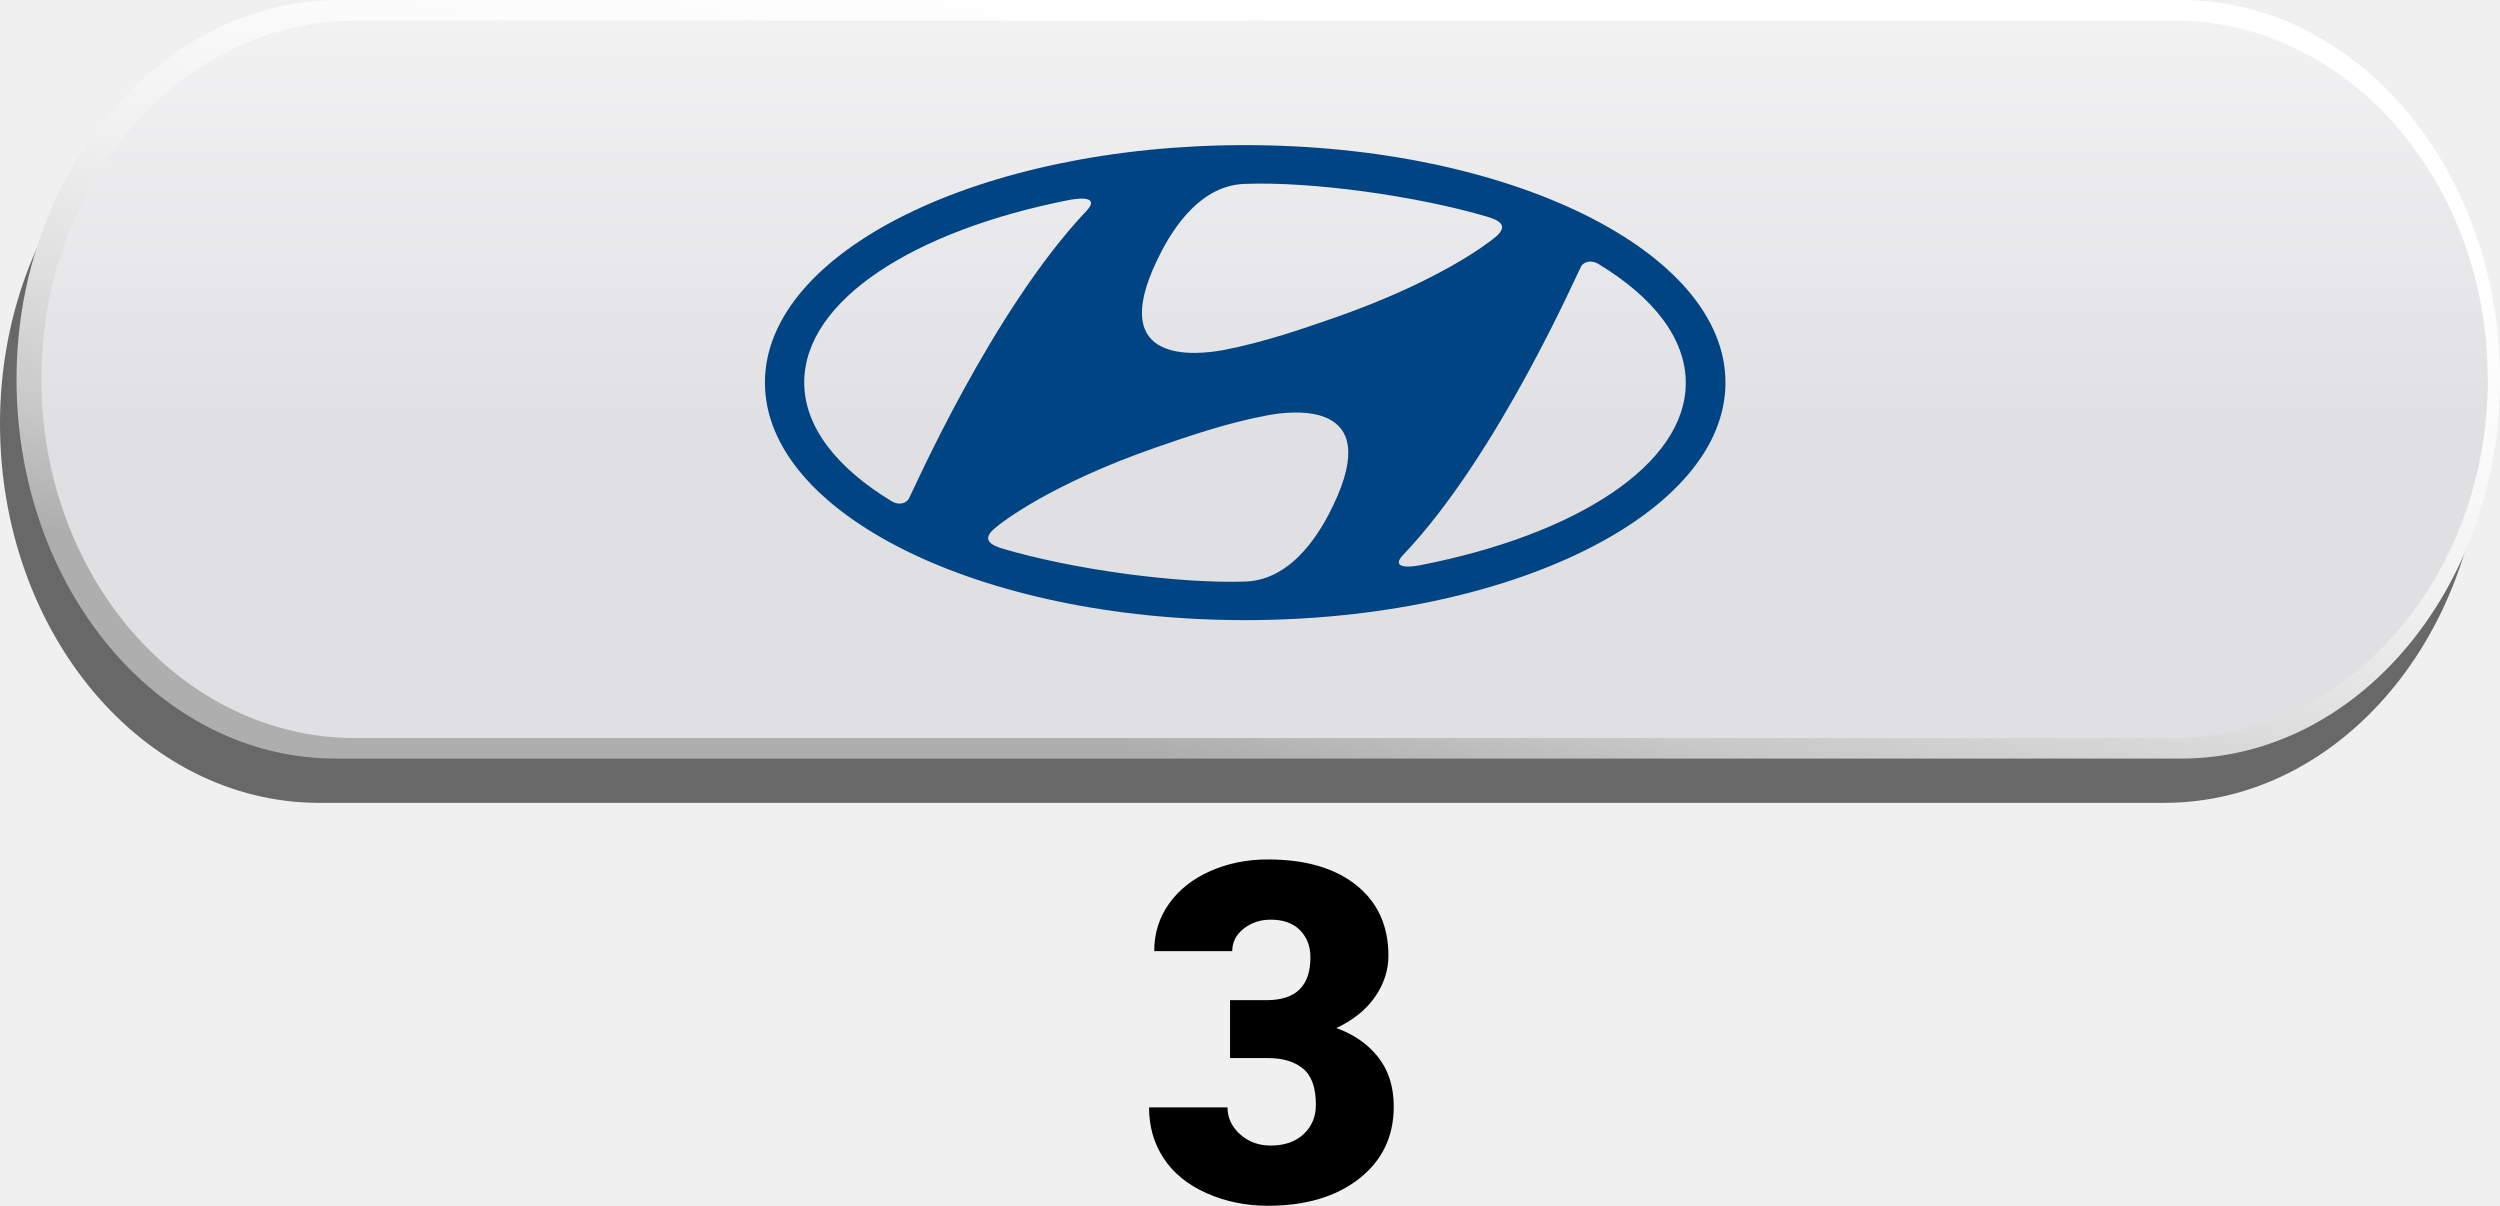
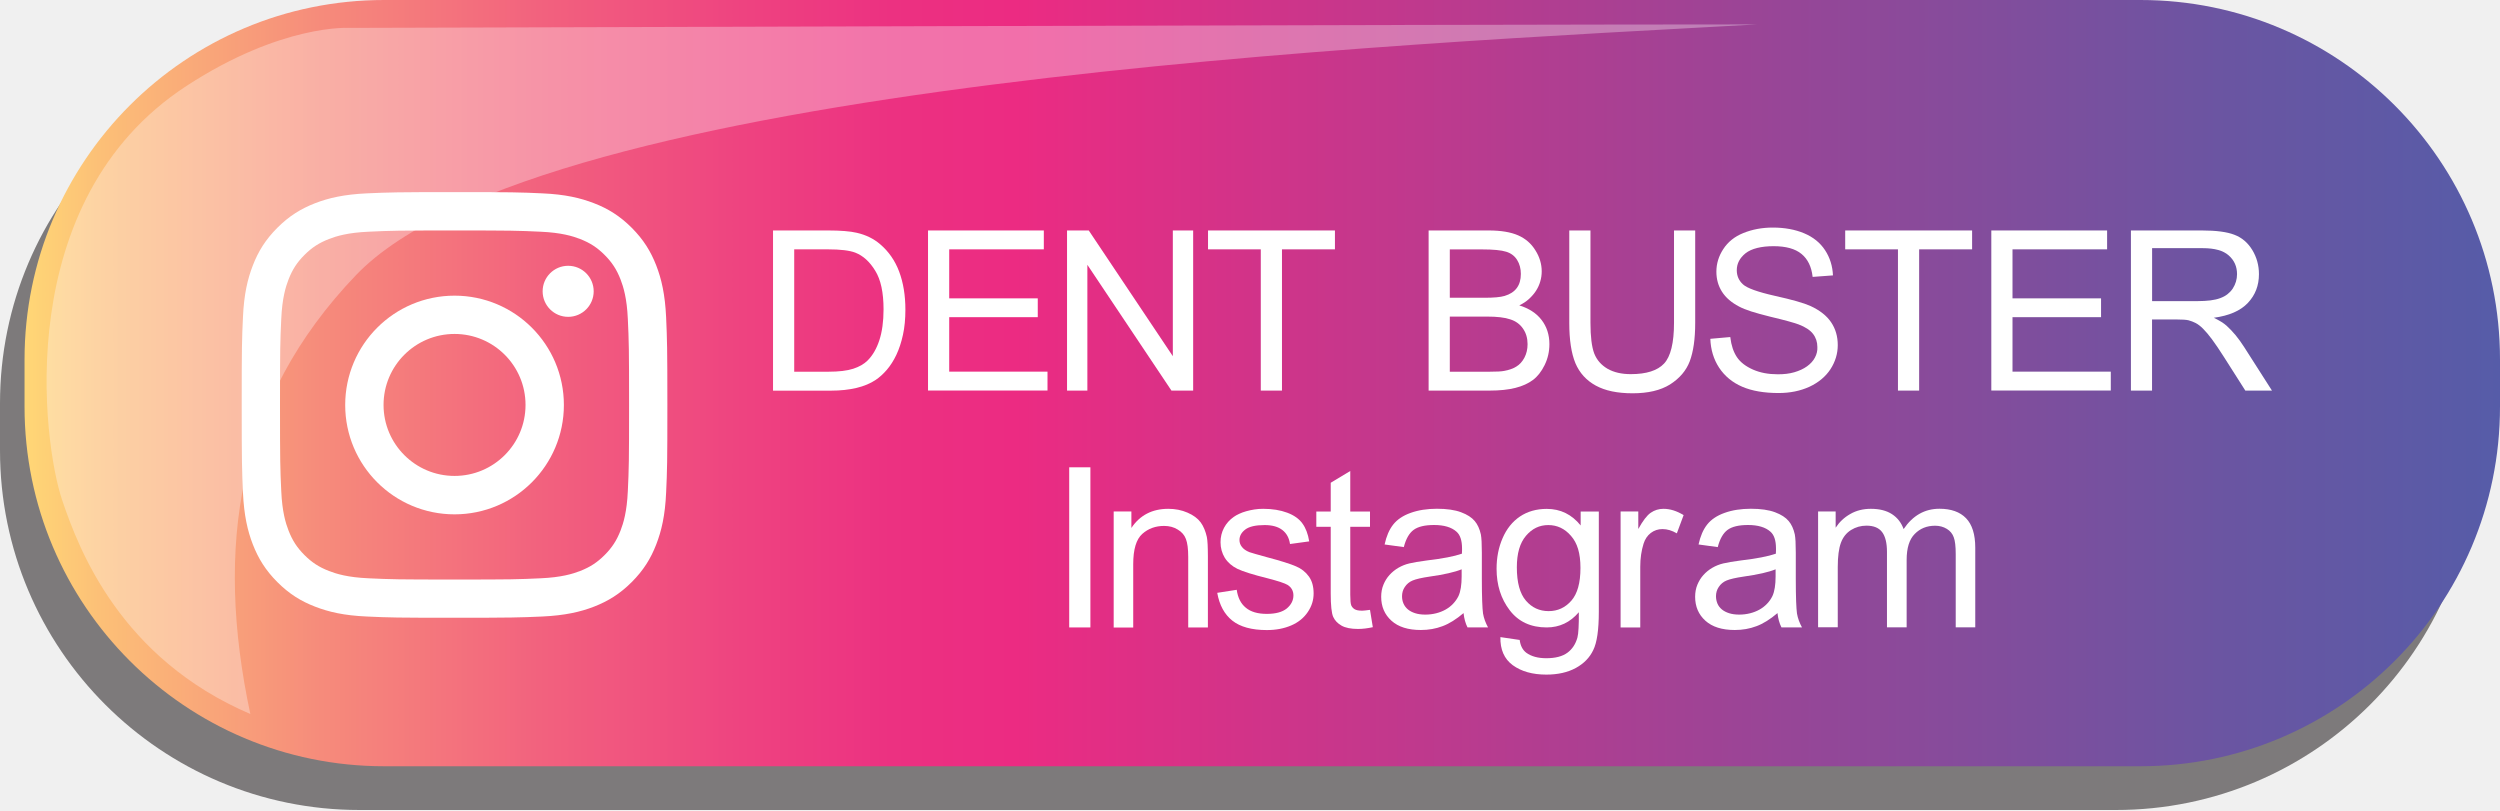
- <svg xmlns="http://www.w3.org/2000/svg" viewBox="0 0 379.84 183.22" id="Layer_1" overflow="hidden">
+ <svg xmlns="http://www.w3.org/2000/svg" viewBox="0 0 380 123.12" id="Layer_1" overflow="hidden">
  <defs>
-     <linearGradient x1="202.54" y1="1.41" x2="179.6" y2="115.06" gradientUnits="userSpaceOnUse" id="linear-gradient">
-       <stop offset="0" stop-color="#FFFFFF" />
-       <stop offset="0.26" stop-color="#FBFBFB" />
-       <stop offset="0.47" stop-color="#F1F1F1" />
-       <stop offset="0.66" stop-color="#E0E0E0" />
-       <stop offset="0.85" stop-color="#C8C8C9" />
-       <stop offset="1" stop-color="#AEAEAF" />
+     <linearGradient x1="3.73" y1="58.24" x2="380" y2="58.24" gradientUnits="userSpaceOnUse" id="linear-gradient">
+       <stop offset="0" stop-color="#FFD776" />
+       <stop offset="0.03" stop-color="#FCC077" />
+       <stop offset="0.12" stop-color="#F68B7B" />
+       <stop offset="0.21" stop-color="#F2617E" />
+       <stop offset="0.29" stop-color="#EE4380" />
+       <stop offset="0.35" stop-color="#EC3181" />
+       <stop offset="0.4" stop-color="#EC2B82" />
+       <stop offset="0.68" stop-color="#9F4395" />
+       <stop offset="0.89" stop-color="#6A55A2" />
+       <stop offset="1" stop-color="#565CA8" />
    </linearGradient>
-     <linearGradient x1="192.14" y1="-42.69" x2="192.14" y2="66.33" gradientUnits="userSpaceOnUse" id="linear-gradient-2">
-       <stop offset="0" stop-color="#FFFFFF" />
-       <stop offset="0.78" stop-color="#E7E7E9" />
-       <stop offset="1" stop-color="#E0E0E2" />
-     </linearGradient>
-     <clipPath id="clippath">
-       <path d="M114.96 94.47 262.37 94.47 262.37 20.8 114.96 20.8 114.96 94.47 114.96 94.47Z" fill="none" clip-rule="evenodd" />
-     </clipPath>
-     <clipPath id="clippath-1">
-       <path d="M114.96 20.8 262.37 20.8 262.37 94.47 114.96 94.47 114.96 20.8 114.96 20.8Z" fill="none" clip-rule="evenodd" clip-path="url(#clippath)" />
-     </clipPath>
-     <clipPath id="clippath-2">
-       <path d="M114.96 94.47 262.37 94.47 262.37 20.8 114.96 20.8 114.96 94.47 114.96 94.47Z" fill="none" />
-     </clipPath>
  </defs>
-   <path d="M377.33 64.35C377.33 96.18 355.62 121.98 328.84 121.98L48.49 121.98C21.71 121.98 0 96.18 0 64.35L0 64.35C0 32.52 22.26 6.72 49.04 6.72L328.84 6.72C355.62 6.72 377.33 32.52 377.33 64.35L377.33 64.35Z" opacity="0.57" />
+   <rect x="0" y="6.65" rx="54.66" ry="54.66" width="376.27" height="116.47" fill="#231F20" opacity="0.56" />
+   <rect x="3.73" y="0" rx="54.66" ry="54.66" width="376.27" height="116.47" fill="url(#linear-gradient)" />
+   <path d="M267.06 3.71C213.41 6.71 82.35 12.35 54.11 41.82 35.98 60.75 32.63 83.1 38.05 108.53 18.29 100.06 12.01 83.58 9.46 76.06 6.49 67.3 1.64 30.48 28.35 13.06 42.84 3.61 53.06 4.24 53.06 4.24 53.06 4.24 222.41 3.71 267.06 3.71Z" fill="#FFF9FB" opacity="0.33" />
  <g>
-     <path d="M379.84 57.63C379.84 89.46 358.13 115.26 331.35 115.26L51 115.26C24.22 115.26 2.51 89.46 2.51 57.63L2.51 57.63C2.51 25.8 24.76 0 51.54 0L331.35 0C358.13 0 379.84 25.8 379.84 57.63L379.84 57.63Z" fill="url(#linear-gradient)" />
-     <path d="M377.99 57.63C377.99 87.74 356.64 112.14 330.3 112.14L53.98 112.14C27.64 112.14 6.29 87.73 6.29 57.63L6.29 57.63C6.29 27.53 27.64 3.12 53.98 3.12L330.29 3.12C356.63 3.12 377.98 27.52 377.98 57.63L377.98 57.63Z" fill="url(#linear-gradient-2)" />
+     <path d="M69.09 35.03C77.73 35.03 78.75 35.06 82.17 35.22 85.33 35.36 87.04 35.89 88.18 36.33 89.69 36.92 90.77 37.62 91.9 38.75 93.03 39.88 93.73 40.96 94.32 42.47 94.76 43.61 95.29 45.32 95.43 48.48 95.59 51.89 95.62 52.92 95.62 61.56 95.62 70.2 95.59 71.22 95.43 74.64 95.29 77.8 94.76 79.51 94.32 80.65 93.73 82.16 93.03 83.24 91.9 84.37 90.77 85.5 89.69 86.2 88.18 86.79 87.04 87.23 85.33 87.76 82.17 87.9 78.76 88.06 77.73 88.09 69.09 88.09 60.45 88.09 59.43 88.06 56.01 87.9 52.85 87.76 51.14 87.23 50 86.79 48.49 86.2 47.41 85.5 46.28 84.37 45.15 83.24 44.45 82.16 43.86 80.65 43.42 79.51 42.89 77.8 42.75 74.64 42.59 71.23 42.56 70.2 42.56 61.56 42.56 52.92 42.59 51.9 42.75 48.48 42.89 45.32 43.42 43.61 43.86 42.47 44.45 40.96 45.15 39.88 46.28 38.75 47.41 37.62 48.49 36.92 50 36.33 51.14 35.89 52.85 35.36 56.01 35.22 59.42 35.06 60.45 35.03 69.09 35.03M69.09 29.2C60.3 29.2 59.2 29.24 55.75 29.39 52.31 29.55 49.95 30.09 47.89 30.89 45.76 31.72 43.96 32.82 42.16 34.62 40.36 36.42 39.25 38.22 38.43 40.35 37.63 42.41 37.08 44.76 36.93 48.21 36.77 51.66 36.74 52.76 36.74 61.55 36.74 70.34 36.78 71.44 36.93 74.89 37.09 78.33 37.63 80.69 38.43 82.75 39.26 84.88 40.36 86.68 42.16 88.48 43.96 90.28 45.76 91.39 47.89 92.21 49.95 93.01 52.3 93.56 55.75 93.71 59.2 93.87 60.3 93.9 69.09 93.9 77.88 93.9 78.98 93.86 82.43 93.71 85.87 93.55 88.23 93.01 90.29 92.21 92.42 91.38 94.22 90.28 96.02 88.48 97.82 86.68 98.93 84.88 99.75 82.75 100.55 80.69 101.1 78.34 101.25 74.89 101.41 71.44 101.44 70.34 101.44 61.55 101.44 52.76 101.4 51.66 101.25 48.21 101.09 44.77 100.55 42.41 99.75 40.35 98.92 38.22 97.82 36.42 96.02 34.62 94.22 32.82 92.42 31.71 90.29 30.89 88.23 30.09 85.88 29.54 82.43 29.39 78.98 29.23 77.88 29.2 69.09 29.2L69.09 29.2Z" fill="#FFFFFF" />
+     <path d="M69.09 44.94C59.91 44.94 52.47 52.38 52.47 61.56 52.47 70.74 59.91 78.18 69.09 78.18 78.27 78.18 85.71 70.74 85.71 61.56 85.71 52.38 78.27 44.94 69.09 44.94ZM69.09 72.34C63.13 72.34 58.3 67.51 58.3 61.55 58.3 55.59 63.13 50.76 69.09 50.76 75.05 50.76 79.88 55.59 79.88 61.55 79.88 67.51 75.05 72.34 69.09 72.34Z" fill="#FFFFFF" />
+     <circle cx="86.36" cy="44.28" r="3.88" fill="#FFFFFF" />
  </g>
-   <path d="M186.87 151.96 192.46 151.96C196.89 151.96 199.1 149.79 199.1 145.46 199.1 143.77 198.57 142.4 197.52 141.33 196.47 140.26 194.98 139.73 193.06 139.73 191.49 139.73 190.12 140.19 188.96 141.1 187.8 142.01 187.22 143.15 187.22 144.51L175.37 144.51C175.37 141.81 176.12 139.41 177.62 137.3 179.12 135.19 181.2 133.54 183.86 132.36 186.52 131.18 189.44 130.58 192.63 130.58 198.33 130.58 202.8 131.88 206.06 134.48 209.32 137.08 210.95 140.66 210.95 145.2 210.95 147.4 210.28 149.48 208.93 151.44 207.58 153.4 205.62 154.98 203.04 156.2 205.76 157.18 207.89 158.68 209.44 160.68 210.99 162.68 211.76 165.16 211.76 168.12 211.76 172.69 210 176.35 206.49 179.09 202.98 181.83 198.36 183.2 192.64 183.2 189.29 183.2 186.18 182.56 183.31 181.28 180.44 180 178.27 178.23 176.79 175.97 175.31 173.71 174.58 171.14 174.58 168.25L186.5 168.25C186.5 169.82 187.13 171.18 188.4 172.33 189.67 173.48 191.22 174.05 193.08 174.05 195.17 174.05 196.83 173.47 198.07 172.31 199.31 171.15 199.93 169.67 199.93 167.86 199.93 165.28 199.29 163.45 198 162.38 196.71 161.31 194.93 160.76 192.66 160.76L186.89 160.76 186.89 151.94Z" />
-   <g clip-path="url(#clippath-1)">
-     <g clip-path="url(#clippath-2)">
-       <path d="M262.16 58.13C262.16 78.04 229.49 94.22 189.17 94.22 148.85 94.22 116.22 78.04 116.22 58.13 116.22 38.22 148.91 22.05 189.17 22.05 229.43 22.05 262.16 38.2 262.16 58.13L262.16 58.13ZM185.73 53.22C192.06 52.01 198.14 49.88 202.98 48.2 218.43 42.77 225.86 37.17 227.33 35.92 229.22 34.24 227.77 33.47 226.01 32.94 215.41 29.8 199.38 27.54 189.09 27.94 181.7 28.2 177.44 36.08 175.8 39.54 168.07 55.61 182 53.89 185.73 53.21L185.73 53.21ZM138.07 75.8C138.46 75.19 150.68 47.19 165.14 31.97 166.78 30.18 164.95 29.92 162.57 30.36 138.81 35 122.19 45.67 122.19 58.1 122.19 64.88 127.16 71.1 135.43 76.13 136.7 76.91 137.72 76.37 138.07 75.79L138.07 75.79ZM192.59 63.1C186.32 64.26 180.22 66.4 175.35 68.08 159.87 73.52 152.46 79.1 151.02 80.37 149.13 82.03 150.59 82.83 152.34 83.36 162.94 86.51 178.93 88.7 189.23 88.36 196.67 88.09 200.91 80.23 202.57 76.77 210.28 60.7 196.32 62.39 192.59 63.1L192.59 63.1ZM256.13 58.18C256.13 51.41 251.21 45.18 242.93 40.15 241.61 39.34 240.6 39.9 240.26 40.41 239.83 41.07 227.68 69.09 213.18 84.32 211.49 86.08 213.37 86.35 215.75 85.88 239.5 81.26 256.13 70.58 256.13 58.17L256.13 58.17Z" fill="#004484" fill-rule="evenodd" />
-     </g>
+   <g>
+     <path d="M117.5 59.37 117.5 35.03 125.88 35.03C127.77 35.03 129.22 35.15 130.21 35.38 131.62 35.7 132.8 36.28 133.78 37.12 135.07 38.22 136.04 39.6 136.67 41.28 137.3 42.96 137.62 44.89 137.62 47.07 137.62 48.48 137.5 49.75 137.25 50.89 137 52.03 136.67 53.04 136.25 53.93 135.83 54.82 135.34 55.58 134.8 56.21 134.25 56.85 133.68 57.36 133.1 57.75 132.3 58.28 131.34 58.69 130.21 58.96 129.08 59.23 127.77 59.38 126.29 59.38L117.51 59.38ZM120.72 56.5 125.92 56.5C127.51 56.5 128.77 56.35 129.69 56.05 130.61 55.75 131.34 55.33 131.88 54.79 132.64 54.03 133.24 53 133.66 51.72 134.08 50.44 134.3 48.87 134.3 47.02 134.3 44.46 133.88 42.51 133.04 41.16 132.21 39.79 131.2 38.87 130 38.4 129.14 38.07 127.75 37.9 125.83 37.9L120.72 37.9 120.72 56.49Z" fill="#FFFFFF" />
+     <path d="M141.06 59.37 141.06 35.03 158.66 35.03 158.66 37.9 144.28 37.9 144.28 45.35 157.74 45.35 157.74 48.21 144.28 48.21 144.28 56.49 159.22 56.49 159.22 59.36 141.06 59.36Z" fill="#FFFFFF" />
+     <path d="M162.19 59.37 162.19 35.03 165.49 35.03 178.27 54.14 178.27 35.03 181.36 35.03 181.36 59.37 178.06 59.37 165.28 40.25 165.28 59.37 162.19 59.37Z" fill="#FFFFFF" />
+     <path d="M191.64 59.37 191.64 37.9 183.62 37.9 183.62 35.03 202.91 35.03 202.91 37.9 194.86 37.9 194.86 59.37 191.64 59.37Z" fill="#FFFFFF" />
+     <path d="M217.15 59.37 217.15 35.03 226.28 35.03C228.14 35.03 229.63 35.28 230.75 35.77 231.87 36.26 232.75 37.02 233.38 38.05 234.02 39.06 234.34 40.13 234.34 41.25 234.34 41.77 234.27 42.28 234.12 42.78 233.98 43.28 233.76 43.75 233.48 44.19 233.2 44.63 232.84 45.04 232.42 45.43 232 45.82 231.5 46.14 230.93 46.42 231.66 46.64 232.31 46.94 232.88 47.31 233.45 47.68 233.93 48.12 234.32 48.63 234.71 49.14 235.01 49.7 235.21 50.32 235.41 50.94 235.51 51.6 235.51 52.31 235.51 53.44 235.27 54.5 234.78 55.5 234.29 56.49 233.7 57.24 233 57.76 232.29 58.29 231.41 58.69 230.34 58.96 229.28 59.23 227.97 59.37 226.41 59.37L217.13 59.37ZM220.37 45.26 225.63 45.26C227.05 45.26 228.07 45.17 228.7 44.98 230.35 44.49 231.17 43.38 231.17 41.64 231.17 40.83 230.98 40.12 230.6 39.51 230.22 38.9 229.66 38.48 228.93 38.26 228.21 38.03 226.98 37.91 225.23 37.91L220.37 37.91 220.37 45.26ZM220.37 56.5 226.43 56.5C227.5 56.5 228.23 56.46 228.62 56.38 229.36 56.25 229.98 56.03 230.48 55.72 230.98 55.42 231.39 54.97 231.71 54.37 232.03 53.76 232.19 53.08 232.19 52.31 232.19 51.4 231.96 50.61 231.49 49.94 231.03 49.27 230.38 48.8 229.55 48.54 228.75 48.26 227.57 48.12 226 48.12L220.37 48.12 220.37 56.49Z" fill="#FFFFFF" />
+     <path d="M254.45 35.03 257.67 35.03 257.67 49.09C257.67 51.51 257.39 53.46 256.84 54.92 256.3 56.34 255.3 57.51 253.84 58.44 252.39 59.34 250.5 59.78 248.16 59.78 245.82 59.78 243.99 59.39 242.56 58.61 241.13 57.83 240.09 56.69 239.46 55.2 238.84 53.7 238.53 51.66 238.53 49.09L238.53 35.03 241.75 35.03 241.75 49.07C241.75 51.16 241.94 52.72 242.33 53.75 242.73 54.74 243.4 55.5 244.36 56.06 245.31 56.6 246.48 56.87 247.88 56.87 250.25 56.87 251.94 56.33 252.94 55.26 253.94 54.19 254.45 52.12 254.45 49.07L254.45 35.03Z" fill="#FFFFFF" />
+     <path d="M263.01 51.28C263.15 52.5 263.49 53.5 264.01 54.28 264.53 55.06 265.35 55.69 266.46 56.18 267.56 56.66 268.8 56.89 270.2 56.89 271.14 56.9 271.99 56.8 272.74 56.58 273.49 56.36 274.13 56.07 274.67 55.68 275.21 55.29 275.6 54.86 275.87 54.35 276.14 53.85 276.27 53.31 276.24 52.75 276.24 51.99 276.02 51.32 275.58 50.75 275.14 50.18 274.41 49.7 273.38 49.31 273.06 49.19 272.54 49.03 271.82 48.83 271.1 48.63 270.18 48.4 269.05 48.13 267.92 47.85 266.97 47.59 266.19 47.34 265.41 47.09 264.8 46.84 264.35 46.6 263.18 45.99 262.31 45.24 261.74 44.34 261.17 43.44 260.89 42.43 260.89 41.3 260.89 40.07 261.24 38.93 261.94 37.86 262.64 36.78 263.65 35.96 264.99 35.42 266.35 34.87 267.84 34.59 269.46 34.59 271.26 34.59 272.85 34.88 274.23 35.46 275.61 36.04 276.67 36.9 277.41 38.03 278.15 39.16 278.55 40.44 278.61 41.86L275.52 42.09C275.35 40.55 274.79 39.39 273.83 38.6 272.87 37.81 271.46 37.42 269.59 37.42 267.72 37.42 266.23 37.78 265.32 38.5 264.43 39.22 263.99 40.08 263.99 41.07 263.99 41.94 264.31 42.66 264.94 43.23 265.55 43.79 267.16 44.38 269.79 44.97 272.4 45.55 274.2 46.06 275.19 46.51 276.62 47.17 277.67 48 278.34 49 279.01 50 279.34 51.15 279.34 52.45 279.34 53.75 278.97 54.98 278.23 56.12 277.49 57.25 276.42 58.14 275.03 58.79 273.65 59.42 272.09 59.74 270.35 59.74 268.14 59.74 266.29 59.42 264.81 58.78 263.33 58.14 262.16 57.18 261.3 55.88 260.47 54.61 260.03 53.15 259.97 51.5L263.01 51.23Z" fill="#FFFFFF" />
+     <path d="M288.49 59.37 288.49 37.9 280.47 37.9 280.47 35.03 299.76 35.03 299.76 37.9 291.71 37.9 291.71 59.37 288.49 59.37Z" fill="#FFFFFF" />
+     <path d="M302.68 59.37 302.68 35.03 320.28 35.03 320.28 37.9 305.9 37.9 305.9 45.35 319.36 45.35 319.36 48.21 305.9 48.21 305.9 56.49 320.84 56.49 320.84 59.36 302.68 59.36Z" fill="#FFFFFF" />
+     <path d="M323.9 59.37 323.9 35.03 334.69 35.03C336.87 35.03 338.52 35.25 339.64 35.69 340.77 36.12 341.67 36.89 342.35 38 343.02 39.11 343.36 40.33 343.36 41.67 343.36 43.4 342.8 44.85 341.68 46.04 340.55 47.24 338.82 47.99 336.5 48.3 337.36 48.72 338.01 49.12 338.44 49.51 338.92 49.94 339.37 50.43 339.82 50.96 340.26 51.5 340.69 52.09 341.11 52.75L345.34 59.37 341.29 59.37 338.07 54.31C337.36 53.19 336.75 52.29 336.24 51.6 335.73 50.91 335.27 50.37 334.87 49.97 334.47 49.57 334.09 49.28 333.74 49.1 333.39 48.92 333.02 48.78 332.64 48.68 332.3 48.6 331.7 48.56 330.85 48.56L327.11 48.56 327.11 59.37 323.89 59.37ZM327.12 45.77 334.04 45.77C334.77 45.77 335.42 45.73 335.99 45.66 336.56 45.59 337.06 45.47 337.49 45.31 337.92 45.15 338.29 44.95 338.59 44.71 338.89 44.47 339.16 44.19 339.38 43.86 339.81 43.19 340.03 42.45 340.03 41.67 340.03 40.52 339.61 39.57 338.77 38.83 337.95 38.09 336.63 37.72 334.82 37.72L327.12 37.72 327.12 45.77Z" fill="#FFFFFF" />
+     <path d="M162.52 95.37 162.52 71.03 165.74 71.03 165.74 95.37 162.52 95.37Z" fill="#FFFFFF" />
+     <path d="M169.28 95.37 169.28 77.74 171.97 77.74 171.97 80.25C173.26 78.31 175.14 77.34 177.58 77.34 178.63 77.34 179.61 77.53 180.5 77.92 181.38 78.3 182.05 78.79 182.51 79.41 182.73 79.72 182.92 80.06 183.07 80.43 183.22 80.8 183.35 81.2 183.44 81.62 183.49 81.9 183.54 82.28 183.56 82.76 183.58 83.24 183.6 83.83 183.6 84.53L183.6 95.37 180.61 95.37 180.61 84.65C180.61 83.43 180.49 82.53 180.26 81.93 180.03 81.32 179.61 80.84 179.01 80.49 178.42 80.12 177.73 79.94 176.93 79.94 175.65 79.94 174.54 80.34 173.63 81.15 172.71 81.97 172.25 83.5 172.25 85.75L172.25 95.38 169.26 95.38Z" fill="#FFFFFF" />
+     <path d="M187.98 89.64C188.15 90.84 188.6 91.75 189.36 92.37 190.11 93 191.18 93.31 192.55 93.31 193.92 93.31 194.93 93.03 195.6 92.48 196.26 91.92 196.6 91.26 196.6 90.5 196.6 89.83 196.31 89.29 195.72 88.91 195.31 88.66 194.29 88.32 192.67 87.9 190.49 87.36 188.97 86.88 188.1 86.47 187.26 86.06 186.62 85.5 186.17 84.79 185.74 84.08 185.52 83.29 185.52 82.42 185.52 81.62 185.7 80.89 186.05 80.23 186.4 79.57 186.9 79.01 187.53 78.57 187.76 78.4 188.04 78.25 188.36 78.1 188.68 77.95 189.03 77.82 189.42 77.71 189.81 77.6 190.22 77.51 190.66 77.44 191.1 77.37 191.55 77.34 192.01 77.34 193.4 77.34 194.62 77.54 195.66 77.93 196.7 78.32 197.47 78.87 197.97 79.57 198.48 80.27 198.82 81.17 199 82.29L196.08 82.69C195.95 81.78 195.57 81.07 194.93 80.57 194.29 80.07 193.4 79.81 192.22 79.81 190.85 79.81 189.87 80.04 189.28 80.49 188.69 80.94 188.4 81.48 188.4 82.08 188.4 82.47 188.52 82.82 188.77 83.13 189.01 83.45 189.39 83.72 189.92 83.93 190.08 83.99 190.37 84.08 190.81 84.2 191.25 84.33 191.83 84.49 192.56 84.69 194.68 85.25 196.16 85.72 196.98 86.08 197.8 86.42 198.46 86.94 198.96 87.64 199.44 88.31 199.67 89.17 199.67 90.2 199.67 91.23 199.38 92.14 198.79 93.02 198.2 93.9 197.37 94.59 196.28 95.06 195.19 95.53 193.96 95.77 192.56 95.77 190.27 95.77 188.52 95.29 187.32 94.34 186.12 93.39 185.35 91.98 185.02 90.11L187.98 89.65Z" fill="#FFFFFF" />
+     <path d="M208.68 95.33C207.86 95.51 207.11 95.6 206.42 95.6 205.34 95.6 204.49 95.43 203.9 95.09 203.31 94.75 202.88 94.3 202.64 93.75 202.4 93.2 202.27 92.02 202.27 90.21L202.27 80.07 200.08 80.07 200.08 77.75 202.27 77.75 202.27 73.38 205.24 71.59 205.24 77.75 208.24 77.75 208.24 80.07 205.24 80.07 205.24 90.38C205.24 91.23 205.29 91.78 205.39 92.02 205.5 92.26 205.67 92.46 205.9 92.6 206.14 92.74 206.49 92.82 206.93 92.82 207.1 92.82 207.29 92.82 207.5 92.79 207.71 92.76 207.96 92.74 208.24 92.7L208.67 95.34Z" fill="#FFFFFF" />
+     <path d="M222.46 93.19C221.34 94.14 220.27 94.81 219.26 95.18 218.23 95.57 217.14 95.76 215.97 95.76 214.03 95.76 212.54 95.29 211.5 94.35 210.46 93.41 209.94 92.2 209.94 90.71 209.94 90.05 210.05 89.44 210.28 88.88 210.51 88.32 210.81 87.83 211.2 87.4 211.59 86.97 212.04 86.6 212.56 86.3 213.08 86 213.63 85.78 214.22 85.64 214.8 85.5 215.68 85.35 216.88 85.19 219.26 84.91 221.04 84.57 222.21 84.16 222.22 83.95 222.23 83.78 222.23 83.65L222.23 83.38C222.23 82.16 221.95 81.3 221.38 80.81 220.63 80.14 219.49 79.8 217.98 79.8 216.57 79.8 215.53 80.05 214.86 80.55 214.2 81.04 213.7 81.91 213.38 83.16L210.46 82.76C210.73 81.51 211.16 80.5 211.77 79.73 212.38 78.96 213.26 78.37 214.41 77.96 215.57 77.54 216.91 77.33 218.41 77.33 219.91 77.33 221.14 77.51 222.08 77.86 223.02 78.21 223.71 78.66 224.16 79.2 224.59 79.71 224.9 80.38 225.09 81.23 225.19 81.75 225.24 82.67 225.24 83.99L225.24 87.97C225.24 89.36 225.26 90.5 225.29 91.37 225.32 92.24 225.37 92.87 225.42 93.25 225.55 93.99 225.81 94.69 226.18 95.36L223.06 95.36C222.75 94.75 222.55 94.03 222.46 93.19ZM222.21 86.52C221.67 86.74 220.99 86.95 220.18 87.13 219.37 87.32 218.42 87.49 217.32 87.64 216.1 87.82 215.23 88.02 214.71 88.24 214.21 88.45 213.82 88.78 213.53 89.22 213.25 89.63 213.11 90.1 213.11 90.63 213.11 91.03 213.18 91.4 213.33 91.74 213.48 92.08 213.7 92.38 214 92.63 214.3 92.88 214.67 93.07 215.11 93.21 215.55 93.35 216.07 93.42 216.65 93.42 217.23 93.42 217.77 93.35 218.29 93.22 218.81 93.09 219.29 92.9 219.72 92.66 220.15 92.42 220.54 92.12 220.87 91.77 221.2 91.42 221.48 91.03 221.69 90.6 222.01 89.9 222.17 88.91 222.17 87.61L222.17 86.51Z" fill="#FFFFFF" />
+     <path d="M230.99 97.26C231.1 98.14 231.44 98.8 232 99.22 232.75 99.77 233.77 100.05 235.04 100.05 236.42 100.05 237.49 99.77 238.24 99.22 238.99 98.67 239.5 97.89 239.77 96.9 239.85 96.59 239.91 96.12 239.94 95.48 239.98 94.84 239.99 94.04 239.98 93.06 238.67 94.6 237.05 95.37 235.1 95.37 232.68 95.37 230.8 94.5 229.47 92.75 228.14 91.01 227.48 88.92 227.48 86.46 227.48 84.76 227.78 83.21 228.39 81.81 229 80.39 229.88 79.29 231.03 78.51 232.18 77.74 233.54 77.35 235.11 77.35 237.19 77.35 238.91 78.19 240.26 79.87L240.26 77.75 243.02 77.75 243.02 92.99C243.02 95.73 242.74 97.68 242.17 98.82 241.63 99.96 240.74 100.87 239.51 101.54 238.29 102.2 236.8 102.54 235.04 102.54 232.95 102.54 231.25 102.06 229.94 101.11 228.65 100.16 228.02 98.74 228.06 96.84L230.97 97.27ZM230.56 86.24C230.56 88.54 231.02 90.23 231.94 91.3 232.85 92.36 234 92.89 235.39 92.89 236.78 92.89 237.91 92.36 238.84 91.31 239.77 90.25 240.23 88.59 240.23 86.33 240.23 84.07 239.75 82.54 238.79 81.45 237.84 80.35 236.69 79.81 235.34 79.81 233.99 79.81 232.88 80.35 231.95 81.44 231.02 82.53 230.56 84.12 230.56 86.24Z" fill="#FFFFFF" />
+     <path d="M246.33 95.37 246.33 77.74 249.02 77.74 249.02 80.41C249.71 79.16 250.34 78.33 250.91 77.94 251.49 77.54 252.13 77.34 252.84 77.34 253.85 77.34 254.87 77.66 255.91 78.3L254.88 81.07C254.15 80.64 253.42 80.42 252.69 80.42 252.03 80.42 251.44 80.62 250.92 81.01 250.41 81.4 250.04 81.95 249.82 82.65 249.49 83.71 249.32 84.87 249.32 86.14L249.32 95.37 246.33 95.37Z" fill="#FFFFFF" />
+     <path d="M270.18 93.19C269.06 94.14 267.99 94.81 266.98 95.18 265.95 95.57 264.86 95.76 263.69 95.76 261.75 95.76 260.26 95.29 259.22 94.35 258.18 93.41 257.66 92.2 257.66 90.71 257.66 90.05 257.77 89.44 258 88.88 258.23 88.33 258.53 87.83 258.92 87.4 259.31 86.97 259.76 86.6 260.28 86.3 260.8 86 261.35 85.78 261.94 85.64 262.52 85.5 263.4 85.35 264.6 85.19 266.98 84.91 268.76 84.57 269.93 84.16 269.94 83.95 269.95 83.78 269.95 83.65L269.95 83.38C269.95 82.16 269.67 81.3 269.1 80.81 268.35 80.14 267.21 79.8 265.7 79.8 264.29 79.8 263.25 80.05 262.58 80.55 261.92 81.04 261.42 81.91 261.1 83.16L258.18 82.76C258.45 81.51 258.88 80.5 259.49 79.73 260.1 78.96 260.98 78.37 262.13 77.96 263.29 77.54 264.63 77.33 266.13 77.33 267.63 77.33 268.86 77.51 269.8 77.86 270.74 78.21 271.43 78.66 271.88 79.2 272.31 79.71 272.62 80.38 272.81 81.23 272.91 81.75 272.96 82.67 272.96 83.99L272.96 87.97C272.96 89.36 272.98 90.5 273.01 91.37 273.04 92.24 273.09 92.87 273.14 93.25 273.27 93.99 273.53 94.69 273.9 95.36L270.78 95.36C270.47 94.75 270.27 94.03 270.18 93.19ZM269.93 86.52C269.39 86.74 268.71 86.95 267.9 87.13 267.09 87.31 266.14 87.49 265.04 87.64 263.82 87.82 262.95 88.02 262.43 88.24 261.93 88.45 261.54 88.78 261.25 89.22 260.97 89.63 260.83 90.1 260.83 90.63 260.83 91.03 260.91 91.4 261.05 91.74 261.19 92.08 261.42 92.38 261.72 92.63 262.02 92.88 262.39 93.07 262.83 93.21 263.27 93.35 263.79 93.42 264.37 93.42 264.95 93.42 265.49 93.35 266.01 93.22 266.53 93.09 267.01 92.9 267.44 92.66 267.87 92.42 268.26 92.12 268.59 91.77 268.93 91.42 269.2 91.03 269.41 90.6 269.73 89.9 269.89 88.91 269.89 87.61L269.89 86.51Z" fill="#FFFFFF" />
+     <path d="M276.35 95.37 276.35 77.74 279.02 77.74 279.02 80.21C279.58 79.35 280.32 78.65 281.24 78.13 282.15 77.6 283.2 77.34 284.37 77.34 285.68 77.34 286.75 77.61 287.58 78.15 288.41 78.69 289 79.45 289.35 80.42 290.74 78.36 292.56 77.33 294.8 77.33 296.56 77.33 297.91 77.81 298.84 78.77 299.77 79.73 300.24 81.23 300.24 83.25L300.24 95.35 297.27 95.35 297.27 84.24C297.27 83.04 297.17 82.19 296.97 81.67 296.78 81.13 296.43 80.7 295.92 80.39 295.4 80.07 294.8 79.91 294.13 79.91 292.88 79.91 291.85 80.33 291.04 81.16 290.22 81.98 289.81 83.3 289.81 85.11L289.81 95.35 286.82 95.35 286.82 83.89C286.82 82.55 286.58 81.55 286.09 80.89 285.6 80.23 284.81 79.9 283.7 79.9 282.85 79.9 282.07 80.12 281.36 80.56 280.64 81.01 280.13 81.66 279.82 82.5 279.5 83.36 279.34 84.59 279.34 86.19L279.34 95.34 276.35 95.34Z" fill="#FFFFFF" />
  </g>
</svg>
